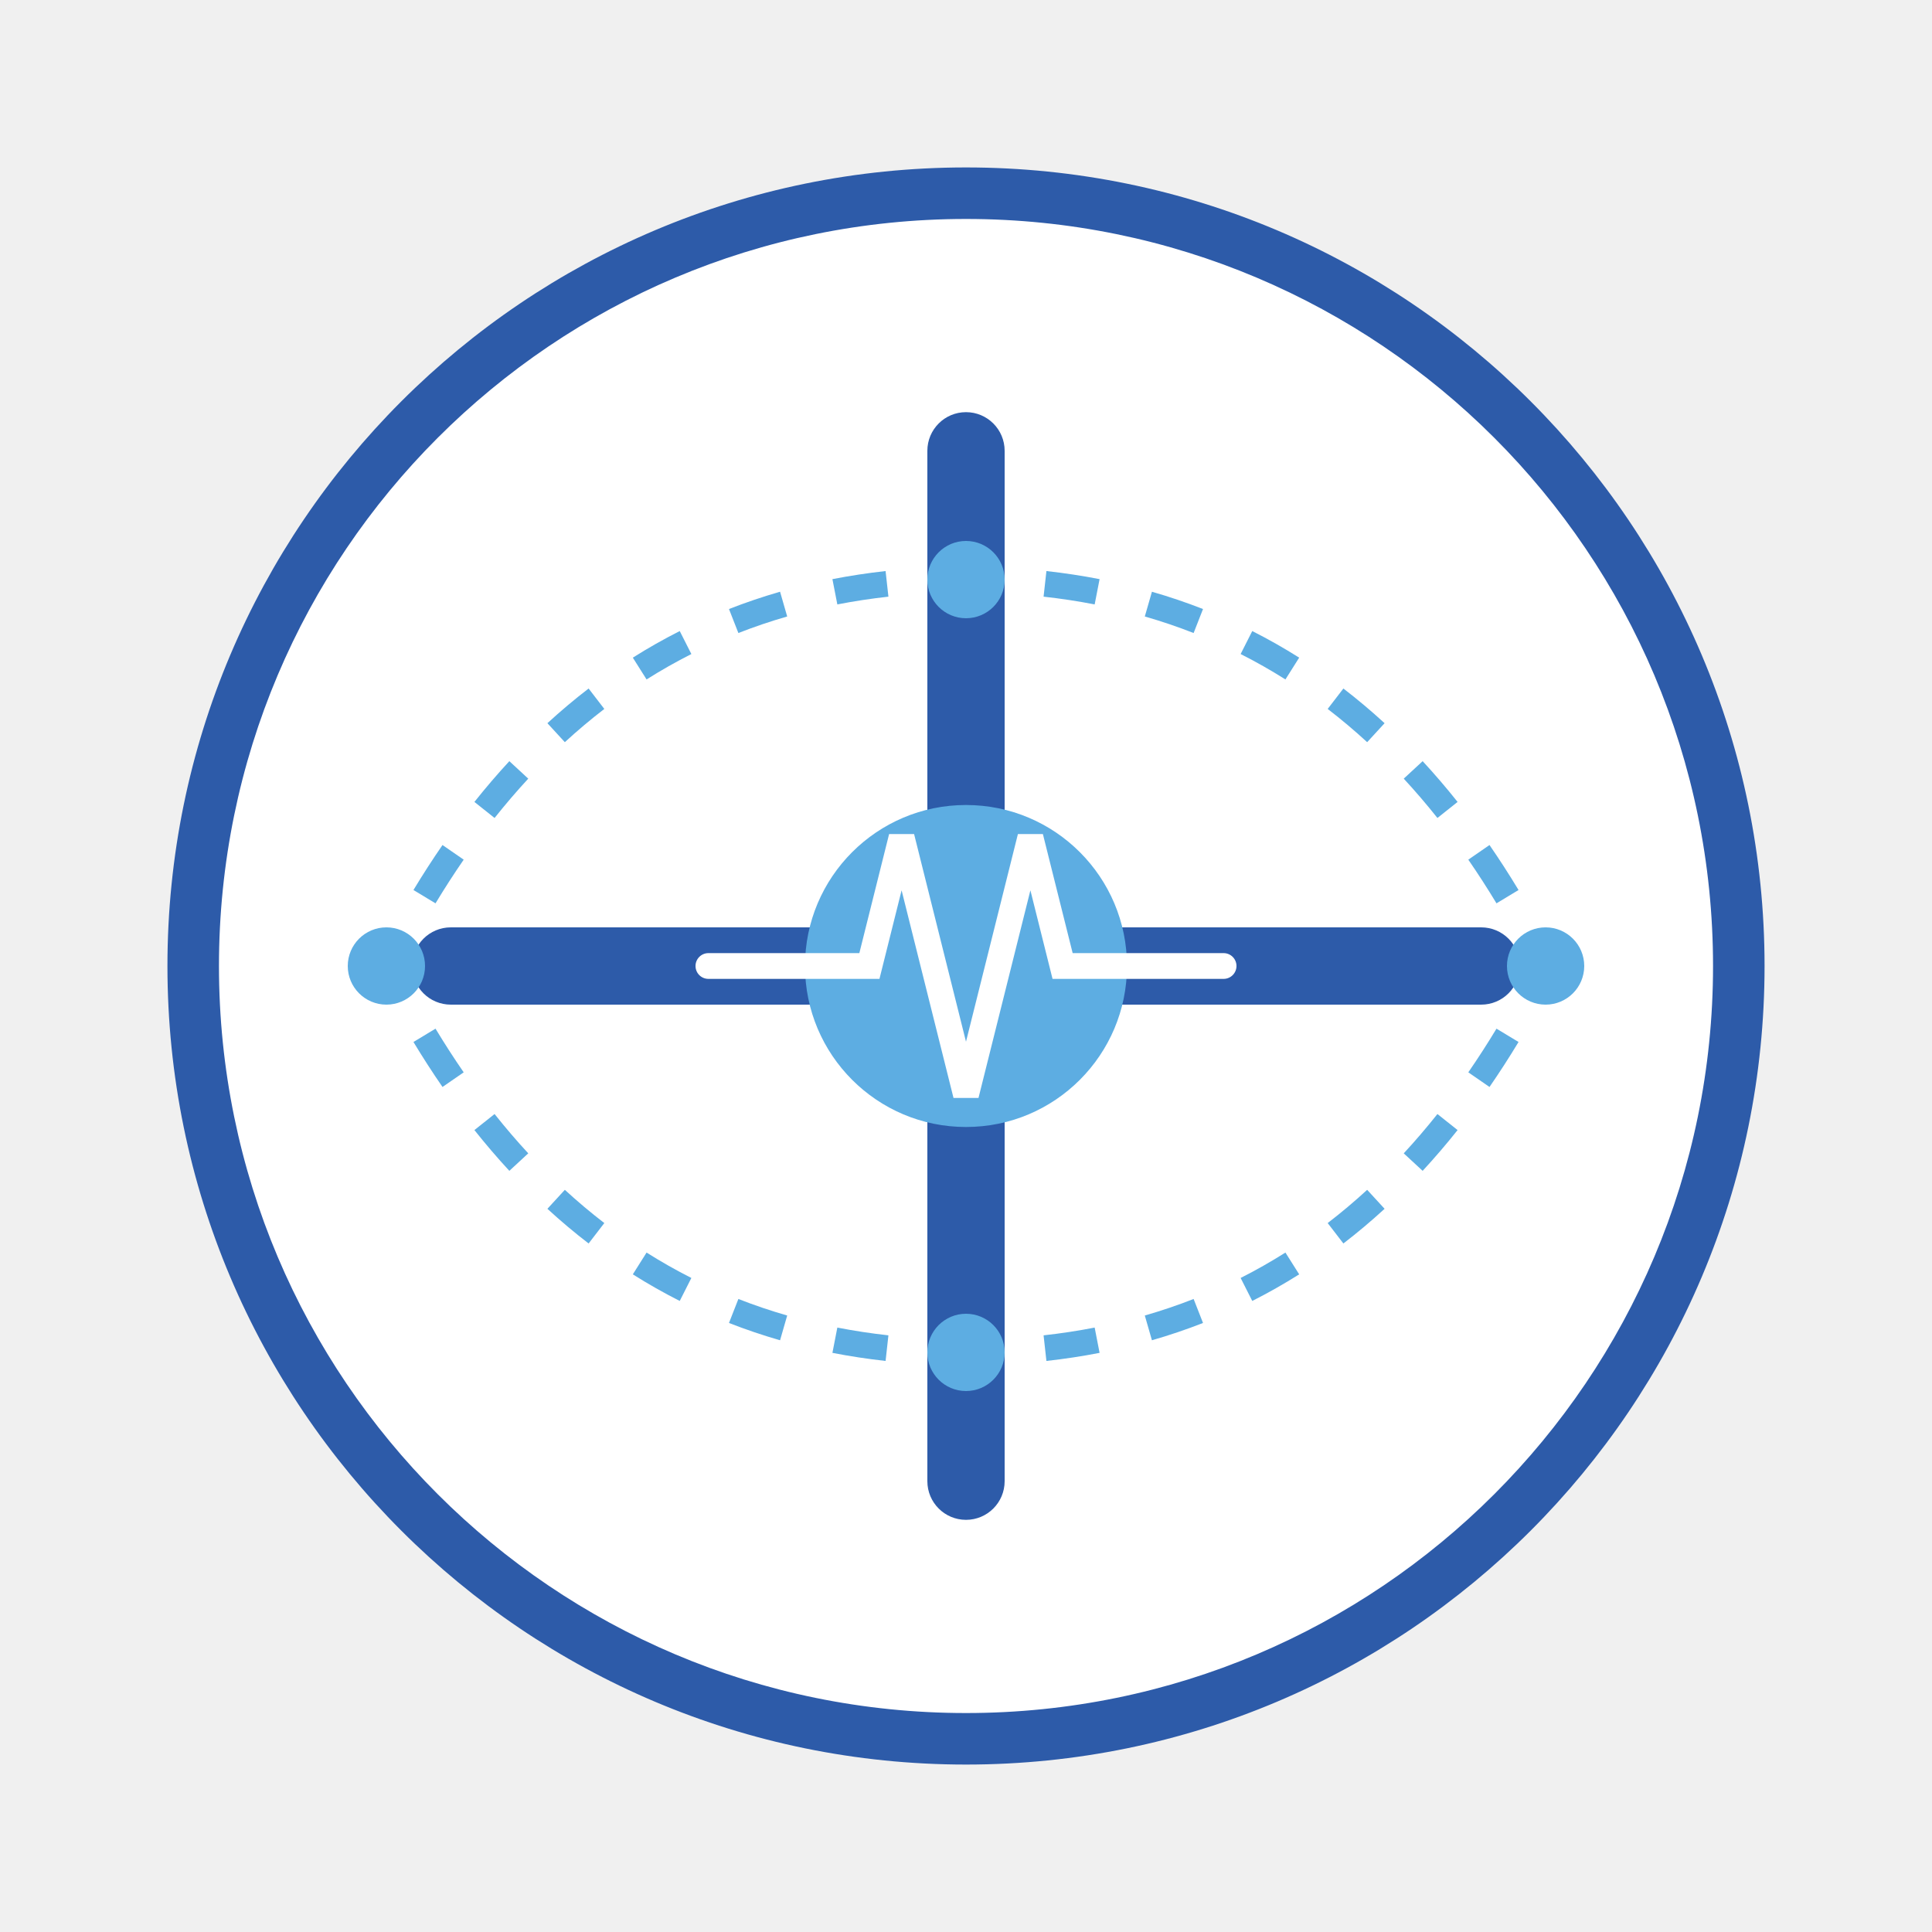
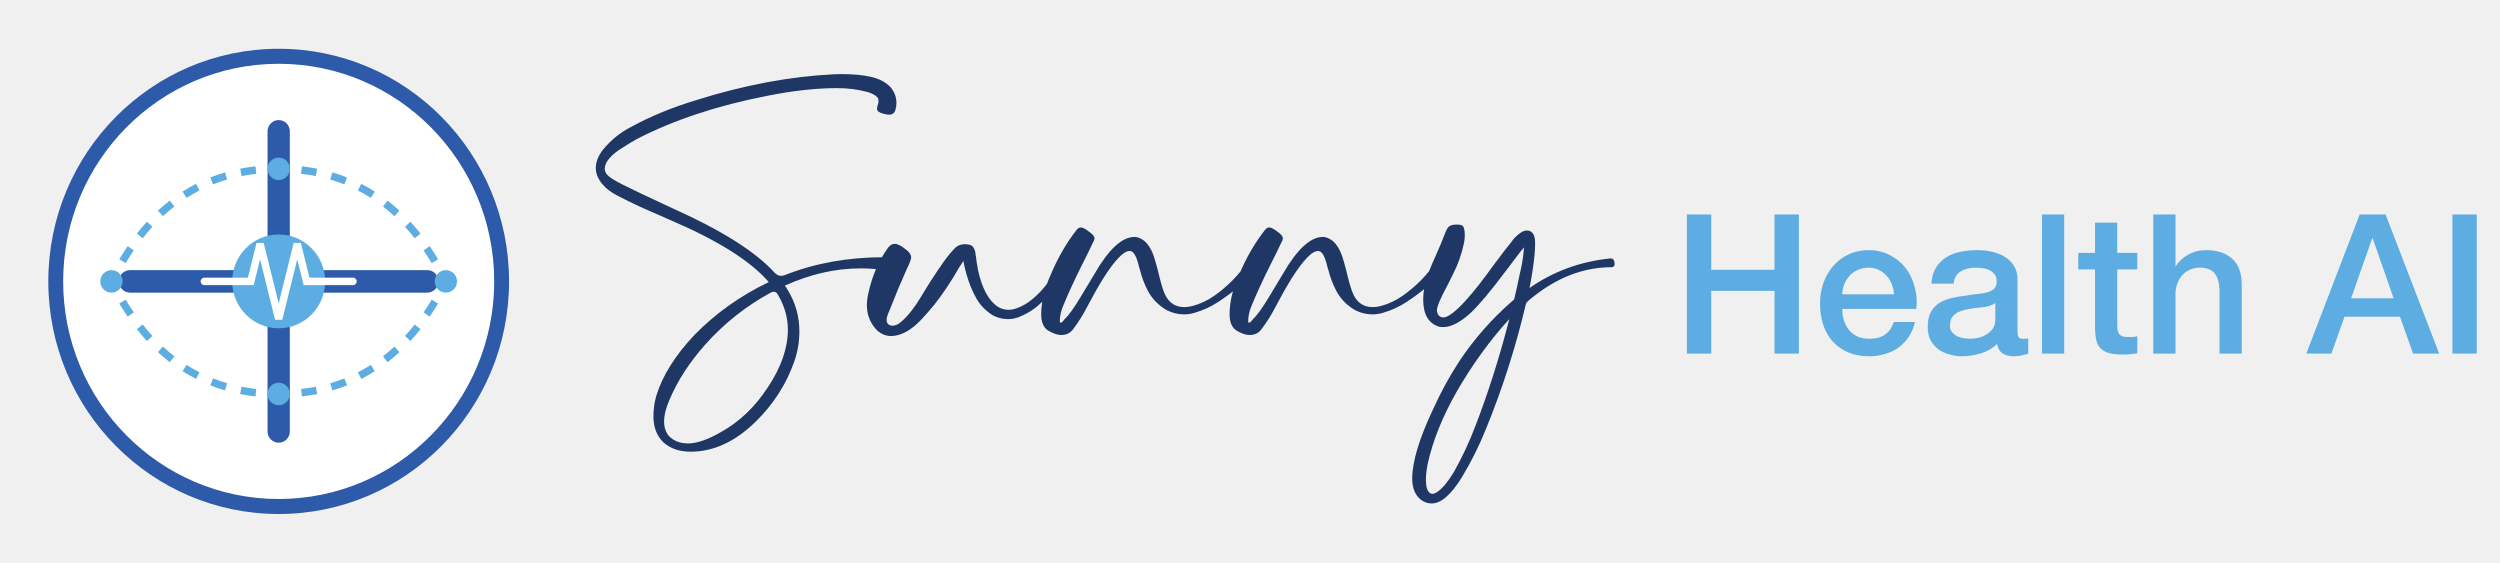
- <svg xmlns="http://www.w3.org/2000/svg" width="300" height="300" viewBox="0 0 300 300" fill="none">
-   <path d="M150 270C216.274 270 270 216.274 270 150C270 83.726 216.274 30 150 30C83.726 30 30 83.726 30 150C30 216.274 83.726 270 150 270Z" fill="white" />
-   <path fill-rule="evenodd" clip-rule="evenodd" d="M150 34C85.935 34 34 85.935 34 150C34 214.065 85.935 266 150 266C214.065 266 266 214.065 266 150C266 85.935 214.065 34 150 34ZM26 150C26 81.517 81.517 26 150 26C218.483 26 274 81.517 274 150C274 218.483 218.483 274 150 274C81.517 274 26 218.483 26 150Z" fill="#2D5BA9" />
-   <path d="M150 70V230V70ZM70 150H230H70Z" fill="black" />
-   <path fill-rule="evenodd" clip-rule="evenodd" d="M150 64C153.314 64 156 66.686 156 70V144H230C233.314 144 236 146.686 236 150C236 153.314 233.314 156 230 156H156V230C156 233.314 153.314 236 150 236C146.686 236 144 233.314 144 230V156H70C66.686 156 64 153.314 64 150C64 146.686 66.686 144 70 144H144V70C144 66.686 146.686 64 150 64Z" fill="#2D5BA9" />
-   <path fill-rule="evenodd" clip-rule="evenodd" d="M150 92C148.645 92 147.303 92.023 145.973 92.07L145.833 88.072C147.211 88.024 148.6 88 150 88C151.4 88 152.789 88.024 154.167 88.072L154.027 92.07C152.697 92.023 151.354 92 150 92ZM169.978 93.855C167.388 93.35 164.744 92.948 162.047 92.649L162.487 88.673C165.291 88.984 168.043 89.402 170.743 89.928L169.978 93.855ZM137.953 92.649C135.256 92.948 132.612 93.35 130.022 93.855L129.257 89.928C131.957 89.402 134.709 88.984 137.513 88.673L137.953 92.649ZM185.345 98.295C182.875 97.328 180.349 96.472 177.765 95.727L178.872 91.884C181.573 92.662 184.217 93.557 186.803 94.57L185.345 98.295ZM122.235 95.727C119.651 96.472 117.125 97.328 114.655 98.295L113.196 94.57C115.783 93.557 118.427 92.662 121.128 91.884L122.235 95.727ZM107.355 101.559C104.98 102.76 102.662 104.075 100.399 105.503L98.264 102.12C100.633 100.625 103.062 99.248 105.55 97.99L107.355 101.559ZM199.601 105.503C197.338 104.075 195.02 102.76 192.645 101.559L194.45 97.99C196.938 99.248 199.367 100.625 201.736 102.12L199.601 105.503ZM93.838 110.084C91.742 111.695 89.698 113.415 87.707 115.244L85.001 112.298C87.076 110.392 89.209 108.596 91.4 106.913L93.838 110.084ZM212.293 115.244C210.302 113.415 208.258 111.695 206.162 110.084L208.6 106.913C210.791 108.596 212.923 110.392 214.999 112.298L212.293 115.244ZM223.203 127.014C221.506 124.88 219.763 122.845 217.972 120.909L220.908 118.193C222.769 120.205 224.577 122.315 226.334 124.524L223.203 127.014ZM82.028 120.909C80.237 122.845 78.493 124.88 76.797 127.014L73.666 124.524C75.423 122.315 77.231 120.205 79.091 118.193L82.028 120.909ZM232.374 140.269C230.956 137.922 229.497 135.662 227.997 133.488L231.289 131.216C232.837 133.459 234.34 135.787 235.798 138.201L232.374 140.269ZM72.003 133.488C70.503 135.662 69.044 137.922 67.626 140.269L64.202 138.201C65.66 135.787 67.163 133.459 68.711 131.216L72.003 133.488ZM237.761 150C237.298 149.089 236.83 148.188 236.357 147.299L239.889 145.421C240.532 146.63 241.165 147.859 241.789 149.106L242.236 150L241.789 150.894C241.165 152.141 240.532 153.37 239.889 154.579L236.357 152.701C236.83 151.812 237.298 150.911 237.761 150ZM62.239 150C62.702 149.089 63.17 148.188 63.643 147.299L60.111 145.421C59.468 146.63 58.835 147.859 58.211 149.106L57.764 150L58.211 150.894C58.835 152.141 59.468 153.37 60.111 154.579L63.643 152.701C63.17 151.812 62.702 150.911 62.239 150ZM227.997 166.512C229.497 164.338 230.956 162.078 232.374 159.731L235.798 161.799C234.34 164.213 232.837 166.541 231.289 168.784L227.997 166.512ZM67.626 159.731C69.044 162.078 70.503 164.338 72.003 166.512L68.711 168.784C67.163 166.541 65.66 164.213 64.202 161.799L67.626 159.731ZM217.972 179.091C219.763 177.155 221.506 175.12 223.203 172.986L226.334 175.476C224.577 177.685 222.769 179.795 220.908 181.807L217.972 179.091ZM76.797 172.986C78.493 175.12 80.237 177.155 82.028 179.091L79.091 181.807C77.231 179.795 75.423 177.685 73.666 175.476L76.797 172.986ZM87.707 184.756C89.698 186.585 91.742 188.305 93.838 189.916L91.4 193.087C89.209 191.404 87.076 189.608 85.001 187.702L87.707 184.756ZM206.162 189.916C208.258 188.305 210.302 186.585 212.293 184.756L214.999 187.702C212.923 189.608 210.791 191.404 208.6 193.087L206.162 189.916ZM100.399 194.497C102.662 195.925 104.98 197.24 107.355 198.441L105.55 202.01C103.062 200.752 100.633 199.375 98.264 197.88L100.399 194.497ZM192.645 198.441C195.02 197.24 197.338 195.925 199.601 194.497L201.736 197.88C199.367 199.375 196.938 200.752 194.45 202.01L192.645 198.441ZM114.655 201.705C117.125 202.672 119.651 203.528 122.235 204.273L121.128 208.116C118.427 207.338 115.783 206.443 113.196 205.43L114.655 201.705ZM177.765 204.273C180.349 203.528 182.875 202.672 185.345 201.705L186.804 205.43C184.217 206.443 181.573 207.338 178.872 208.116L177.765 204.273ZM130.022 206.145C132.612 206.65 135.256 207.052 137.953 207.351L137.513 211.327C134.709 211.016 131.957 210.598 129.257 210.072L130.022 206.145ZM162.047 207.351C164.744 207.052 167.388 206.65 169.978 206.145L170.743 210.072C168.043 210.598 165.291 211.016 162.487 211.327L162.047 207.351ZM145.973 207.93C147.303 207.977 148.645 208 150 208C151.355 208 152.697 207.977 154.027 207.93L154.167 211.928C152.789 211.976 151.4 212 150 212C148.6 212 147.211 211.976 145.833 211.928L145.973 207.93Z" fill="#5DADE2" />
-   <path d="M150 96C153.314 96 156 93.314 156 90C156 86.686 153.314 84 150 84C146.686 84 144 86.686 144 90C144 93.314 146.686 96 150 96Z" fill="#5DADE2" />
-   <path d="M240 156C243.314 156 246 153.314 246 150C246 146.686 243.314 144 240 144C236.686 144 234 146.686 234 150C234 153.314 236.686 156 240 156Z" fill="#5DADE2" />
-   <path d="M150 216C153.314 216 156 213.314 156 210C156 206.686 153.314 204 150 204C146.686 204 144 206.686 144 210C144 213.314 146.686 216 150 216Z" fill="#5DADE2" />
-   <path d="M60 156C63.314 156 66 153.314 66 150C66 146.686 63.314 144 60 144C56.686 144 54 146.686 54 150C54 153.314 56.686 156 60 156Z" fill="#5DADE2" />
-   <path d="M150 175C163.807 175 175 163.807 175 150C175 136.193 163.807 125 150 125C136.193 125 125 136.193 125 150C125 163.807 136.193 175 150 175Z" fill="#5DADE2" />
-   <path fill-rule="evenodd" clip-rule="evenodd" d="M140 138.246L136.562 152H110C108.895 152 108 151.105 108 150C108 148.895 108.895 148 110 148H133.438L138.06 129.515H141.94L150 161.754L158.06 129.515H161.94L166.562 148H190C191.105 148 192 148.895 192 150C192 151.105 191.105 152 190 152H163.438L160 138.246L151.94 170.485H148.06L140 138.246Z" fill="white" />
+ <svg xmlns="http://www.w3.org/2000/svg" width="462" height="104" viewBox="0 0 462 104" fill="none">
+   <path d="M127.631 83.472C125.527 83.472 123.829 82.879 122.537 81.691C121.35 80.504 120.756 78.92 120.756 76.941C120.756 75.629 120.933 74.358 121.287 73.129C122.433 69.399 124.787 65.649 128.35 61.879C132.245 57.899 136.818 54.649 142.068 52.129C138.673 48.191 132.527 44.337 123.631 40.566C123.131 40.358 122.641 40.139 122.162 39.91C119.204 38.66 116.766 37.535 114.85 36.535C114.1 36.16 113.61 35.899 113.381 35.754C112.277 35.108 111.402 34.274 110.756 33.254C110.318 32.545 110.1 31.806 110.1 31.035C110.1 29.993 110.516 28.899 111.35 27.753C112.87 25.899 114.62 24.472 116.6 23.472C120.162 21.514 124.183 19.858 128.662 18.503C137.516 15.712 146.027 14.118 154.193 13.722L155.506 13.691C157.631 13.691 159.433 13.858 160.912 14.191C162.412 14.524 163.61 15.139 164.506 16.035C165.277 16.931 165.662 17.92 165.662 19.003C165.662 19.42 165.6 19.858 165.475 20.316C165.308 20.899 164.912 21.191 164.287 21.191C163.975 21.191 163.62 21.128 163.225 21.003C162.454 20.816 162.068 20.514 162.068 20.097C162.068 19.951 162.1 19.774 162.162 19.566C162.287 19.233 162.35 18.931 162.35 18.66C162.35 18.618 162.339 18.514 162.318 18.347C162.318 18.181 162.152 17.962 161.818 17.691C161.318 17.358 160.777 17.118 160.193 16.972C158.485 16.514 156.662 16.285 154.725 16.285C150.808 16.285 146.475 16.764 141.725 17.722C132.558 19.514 124.589 22.149 117.818 25.628C116.902 26.128 116.016 26.66 115.162 27.222C112.891 28.597 111.756 29.931 111.756 31.222C111.777 31.597 111.923 31.951 112.193 32.285C112.61 32.764 113.6 33.389 115.162 34.16C116.454 34.826 119.568 36.306 124.506 38.597C133.464 42.618 139.693 46.566 143.193 50.441C143.548 50.795 143.933 50.972 144.35 50.972C144.558 50.972 144.777 50.931 145.006 50.847C150.589 48.639 156.693 47.535 163.318 47.535H163.881C164.214 47.556 164.495 47.681 164.725 47.91C164.954 48.139 165.068 48.42 165.068 48.754C165.048 49.108 164.923 49.399 164.693 49.629C164.464 49.837 164.183 49.951 163.85 49.972L163.662 49.941C162.12 49.712 160.579 49.597 159.037 49.597C154.391 49.597 149.725 50.66 145.037 52.785C145.245 53.056 145.433 53.337 145.6 53.629C147.016 55.983 147.725 58.514 147.725 61.222C147.725 63.181 147.402 65.066 146.756 66.879C145.277 71.066 142.881 74.774 139.568 78.004C135.818 81.649 131.839 83.472 127.631 83.472ZM127.506 81.941C129.048 81.837 130.902 81.17 133.068 79.941C136.568 78.024 139.506 75.243 141.881 71.597C144.36 67.889 145.6 64.326 145.6 60.91C145.6 58.66 144.964 56.472 143.693 54.347C143.527 54.056 143.277 53.91 142.943 53.91C142.798 53.91 142.652 53.951 142.506 54.035C137.86 56.556 133.798 59.774 130.318 63.691C127.402 66.962 125.193 70.379 123.693 73.941C123.048 75.42 122.725 76.743 122.725 77.91C122.725 78.972 123.027 79.868 123.631 80.597C124.527 81.493 125.693 81.941 127.131 81.941H127.506ZM164.818 62.097H164.662C163.766 62.097 162.933 61.774 162.162 61.129C160.87 59.837 160.214 58.274 160.193 56.441C160.214 55.608 160.318 54.806 160.506 54.035C161.193 50.931 162.391 48.181 164.1 45.785C164.475 45.306 164.881 45.066 165.318 45.066C165.798 45.066 166.35 45.306 166.975 45.785C167.912 46.41 168.381 47.004 168.381 47.566C168.381 47.899 168.12 48.597 167.6 49.66C166.495 52.118 165.454 54.608 164.475 57.129C164.433 57.274 164.37 57.431 164.287 57.597C163.995 58.222 163.85 58.722 163.85 59.097C163.85 59.243 163.87 59.399 163.912 59.566C164.1 59.983 164.443 60.191 164.943 60.191C165.464 60.191 166.006 59.941 166.568 59.441C167.798 58.379 169.016 56.837 170.225 54.816C170.308 54.649 170.402 54.493 170.506 54.347C171.173 53.201 172.141 51.681 173.412 49.785L173.631 49.504C174.423 48.254 175.318 47.087 176.318 46.004C176.839 45.42 177.506 45.129 178.318 45.129C179.131 45.129 179.652 45.326 179.881 45.722C180.131 46.118 180.266 46.556 180.287 47.035L180.35 47.379C180.412 48.024 180.548 48.899 180.756 50.004C181.485 53.295 182.683 55.514 184.35 56.66C184.995 57.056 185.673 57.254 186.381 57.254C186.818 57.254 187.256 57.181 187.693 57.035C188.881 56.639 189.985 55.993 191.006 55.097C193.089 53.306 194.62 51.129 195.6 48.566C195.745 48.17 196.027 47.972 196.443 47.972C196.652 47.972 196.881 48.024 197.131 48.129C197.735 48.358 198.037 48.67 198.037 49.066C198.037 49.316 197.954 49.545 197.787 49.754C195.745 52.524 193.829 54.701 192.037 56.285C190.954 57.285 189.673 58.066 188.193 58.629C187.589 58.858 186.943 58.972 186.256 58.972C185.256 58.972 184.318 58.733 183.443 58.254C182.027 57.358 180.964 56.212 180.256 54.816C179.298 53.024 178.579 50.951 178.1 48.597C178.1 48.514 178.089 48.441 178.068 48.379C178.048 48.316 178.037 48.264 178.037 48.222C177.766 48.618 177.495 49.035 177.225 49.472C175.766 52.035 174.204 54.368 172.537 56.472L172.287 56.754C171.6 57.587 170.881 58.399 170.131 59.191C168.339 61.045 166.568 62.014 164.818 62.097ZM196.1 61.91C195.412 61.91 194.6 61.629 193.662 61.066C192.829 60.504 192.412 59.514 192.412 58.097C192.412 55.785 193.006 53.326 194.193 50.722C195.464 47.681 197.048 44.941 198.943 42.504C199.193 42.191 199.454 42.035 199.725 42.035C200.079 42.035 200.548 42.264 201.131 42.722C201.881 43.222 202.256 43.66 202.256 44.035C202.256 44.181 202.225 44.326 202.162 44.472L202.131 44.504C201.443 45.983 200.725 47.451 199.975 48.91C198.558 51.743 197.402 54.254 196.506 56.441C196.089 57.379 195.87 58.347 195.85 59.347C195.85 59.535 195.912 59.629 196.037 59.629C196.183 59.629 196.37 59.472 196.6 59.16L196.662 59.066C197.433 58.358 198.433 56.983 199.662 54.941L202.256 50.629C204.881 46.066 207.35 43.785 209.662 43.785H209.85C211.579 44.076 212.798 45.576 213.506 48.285C213.777 49.181 214.006 50.045 214.193 50.879C214.631 52.67 215.006 53.868 215.318 54.472C216.048 55.993 217.235 56.754 218.881 56.754C219.381 56.754 219.891 56.681 220.412 56.535C221.808 56.16 223.12 55.545 224.35 54.691C226.829 52.962 228.912 50.847 230.6 48.347C230.745 48.139 230.891 48.035 231.037 48.035C231.183 48.035 231.402 48.139 231.693 48.347L231.85 48.441C232.35 48.754 232.6 49.035 232.6 49.285C232.6 49.451 232.516 49.618 232.35 49.785C230.162 52.076 227.745 54.087 225.1 55.816C223.766 56.691 222.308 57.358 220.725 57.816C220.1 58.004 219.454 58.097 218.787 58.097C217.766 58.097 216.745 57.858 215.725 57.379C214.1 56.462 212.881 55.212 212.068 53.629C211.464 52.441 210.995 51.191 210.662 49.879L210.475 49.254C210.037 47.337 209.475 46.379 208.787 46.379C208.329 46.379 207.829 46.618 207.287 47.097C205.745 48.431 203.829 51.243 201.537 55.535C201.308 55.931 201.089 56.337 200.881 56.754C200.152 58.17 199.308 59.514 198.35 60.785C197.829 61.535 197.079 61.91 196.1 61.91ZM230.912 61.91C230.225 61.91 229.412 61.629 228.475 61.066C227.641 60.504 227.225 59.514 227.225 58.097C227.225 55.785 227.818 53.326 229.006 50.722C230.277 47.681 231.86 44.941 233.756 42.504C234.006 42.191 234.266 42.035 234.537 42.035C234.891 42.035 235.36 42.264 235.943 42.722C236.693 43.222 237.068 43.66 237.068 44.035C237.068 44.181 237.037 44.326 236.975 44.472L236.943 44.504C236.256 45.983 235.537 47.451 234.787 48.91C233.37 51.743 232.214 54.254 231.318 56.441C230.902 57.379 230.683 58.347 230.662 59.347C230.662 59.535 230.725 59.629 230.85 59.629C230.995 59.629 231.183 59.472 231.412 59.16L231.475 59.066C232.245 58.358 233.245 56.983 234.475 54.941L237.068 50.629C239.693 46.066 242.162 43.785 244.475 43.785H244.662C246.391 44.076 247.61 45.576 248.318 48.285C248.589 49.181 248.818 50.045 249.006 50.879C249.443 52.67 249.818 53.868 250.131 54.472C250.86 55.993 252.048 56.754 253.693 56.754C254.193 56.754 254.704 56.681 255.225 56.535C256.62 56.16 257.933 55.545 259.162 54.691C261.641 52.962 263.725 50.847 265.412 48.347C265.558 48.139 265.704 48.035 265.85 48.035C265.995 48.035 266.214 48.139 266.506 48.347L266.662 48.441C267.162 48.754 267.412 49.035 267.412 49.285C267.412 49.451 267.329 49.618 267.162 49.785C264.975 52.076 262.558 54.087 259.912 55.816C258.579 56.691 257.12 57.358 255.537 57.816C254.912 58.004 254.266 58.097 253.6 58.097C252.579 58.097 251.558 57.858 250.537 57.379C248.912 56.462 247.693 55.212 246.881 53.629C246.277 52.441 245.808 51.191 245.475 49.879L245.287 49.254C244.85 47.337 244.287 46.379 243.6 46.379C243.141 46.379 242.641 46.618 242.1 47.097C240.558 48.431 238.641 51.243 236.35 55.535C236.12 55.931 235.902 56.337 235.693 56.754C234.964 58.17 234.12 59.514 233.162 60.785C232.641 61.535 231.891 61.91 230.912 61.91ZM264.6 93.035C263.683 93.035 262.881 92.691 262.193 92.004C261.381 91.149 260.975 89.951 260.975 88.41C260.995 85.285 262.277 81.035 264.818 75.66C266.277 72.451 267.87 69.524 269.6 66.879C272.37 62.691 275.662 58.941 279.475 55.629C279.6 55.545 279.714 55.451 279.818 55.347C280.193 53.743 280.548 52.129 280.881 50.504L280.975 50.129C281.308 48.67 281.527 47.222 281.631 45.785V45.722L281.162 46.285C280.329 47.326 279.506 48.41 278.693 49.535C278.548 49.743 278.391 49.941 278.225 50.129C275.62 53.629 273.485 56.181 271.818 57.785C269.881 59.556 268.183 60.441 266.725 60.441L266.068 60.41C264.027 59.847 263.006 58.16 263.006 55.347C263.006 53.91 263.287 52.379 263.85 50.754C264.35 49.441 264.891 48.16 265.475 46.91C265.995 45.743 266.485 44.566 266.943 43.379C267.152 42.754 267.391 42.285 267.662 41.972C267.933 41.66 268.412 41.504 269.1 41.504H269.443C269.673 41.504 269.902 41.545 270.131 41.629C270.506 41.774 270.693 42.399 270.693 43.504C270.693 43.983 270.641 44.462 270.537 44.941C270.12 46.962 269.433 48.899 268.475 50.754L267.443 52.816C266.193 55.108 265.558 56.629 265.537 57.379C265.558 57.733 265.673 58.035 265.881 58.285C266.089 58.535 266.381 58.66 266.756 58.66C268.006 58.597 270.204 56.566 273.35 52.566C274.204 51.462 275.027 50.358 275.818 49.254C277.652 46.795 278.787 45.316 279.225 44.816C279.766 44.004 280.464 43.337 281.318 42.816C281.61 42.67 281.891 42.597 282.162 42.597C282.787 42.597 283.235 42.92 283.506 43.566C283.631 43.962 283.693 44.358 283.693 44.754C283.693 45.608 283.652 46.441 283.568 47.254C283.402 48.962 283.1 50.951 282.662 53.222C287.079 50.139 292.068 48.316 297.631 47.754H297.693C297.86 47.754 297.995 47.806 298.1 47.91C298.204 48.014 298.277 48.149 298.318 48.316C298.36 48.483 298.381 48.629 298.381 48.754C298.381 49.149 298.204 49.358 297.85 49.379C293.162 49.379 288.693 50.92 284.443 54.004C282.86 55.17 282.048 55.868 282.006 56.097C280.131 64.076 277.662 71.806 274.6 79.285C273.37 82.347 271.891 85.316 270.162 88.191C268.162 91.42 266.308 93.035 264.6 93.035ZM264.693 91.254C265.006 91.254 265.37 91.097 265.787 90.785C266.683 90.118 267.641 88.941 268.662 87.254C270.225 84.483 271.579 81.576 272.725 78.535C274.933 72.806 276.912 66.618 278.662 59.972C278.766 59.639 278.85 59.306 278.912 58.972C275.35 62.868 272.11 67.337 269.193 72.379C266.568 77.004 264.787 81.431 263.85 85.66C263.62 86.847 263.506 87.826 263.506 88.597C263.506 89.972 263.777 90.826 264.318 91.16C264.443 91.222 264.568 91.254 264.693 91.254Z" fill="#1E3765" />
+   <path d="M311.733 39.637H316.233V49.861H327.933V39.637H332.433V65.341H327.933V53.749H316.233V65.341H311.733V39.637ZM350.026 54.397C349.978 53.749 349.834 53.125 349.594 52.525C349.378 51.925 349.066 51.409 348.658 50.977C348.274 50.521 347.794 50.161 347.218 49.897C346.666 49.609 346.042 49.465 345.346 49.465C344.626 49.465 343.966 49.597 343.366 49.861C342.79 50.101 342.286 50.449 341.854 50.905C341.446 51.337 341.11 51.853 340.846 52.453C340.606 53.053 340.474 53.701 340.45 54.397H350.026ZM340.45 57.097C340.45 57.817 340.546 58.513 340.738 59.185C340.954 59.857 341.266 60.445 341.674 60.949C342.082 61.453 342.598 61.861 343.222 62.173C343.846 62.461 344.59 62.605 345.454 62.605C346.654 62.605 347.614 62.353 348.334 61.849C349.078 61.321 349.63 60.541 349.99 59.509H353.878C353.662 60.517 353.29 61.417 352.762 62.209C352.234 63.001 351.598 63.673 350.854 64.225C350.11 64.753 349.27 65.149 348.334 65.413C347.422 65.701 346.462 65.845 345.454 65.845C343.99 65.845 342.694 65.605 341.566 65.125C340.438 64.645 339.478 63.973 338.686 63.109C337.918 62.245 337.33 61.213 336.922 60.013C336.538 58.813 336.346 57.493 336.346 56.053C336.346 54.733 336.55 53.485 336.958 52.309C337.39 51.109 337.99 50.065 338.758 49.177C339.55 48.265 340.498 47.545 341.602 47.017C342.706 46.489 343.954 46.225 345.346 46.225C346.81 46.225 348.118 46.537 349.27 47.161C350.446 47.761 351.418 48.565 352.186 49.573C352.954 50.581 353.506 51.745 353.842 53.065C354.202 54.361 354.298 55.705 354.13 57.097H340.45ZM372.838 61.201C372.838 61.705 372.898 62.065 373.018 62.281C373.162 62.497 373.426 62.605 373.81 62.605C373.93 62.605 374.074 62.605 374.242 62.605C374.41 62.605 374.602 62.581 374.818 62.533V65.377C374.674 65.425 374.482 65.473 374.242 65.521C374.026 65.593 373.798 65.653 373.558 65.701C373.318 65.749 373.078 65.785 372.838 65.809C372.598 65.833 372.394 65.845 372.226 65.845C371.386 65.845 370.69 65.677 370.138 65.341C369.586 65.005 369.226 64.417 369.058 63.577C368.242 64.369 367.234 64.945 366.034 65.305C364.858 65.665 363.718 65.845 362.614 65.845C361.774 65.845 360.97 65.725 360.202 65.485C359.434 65.269 358.75 64.945 358.15 64.513C357.574 64.057 357.106 63.493 356.746 62.821C356.41 62.125 356.242 61.321 356.242 60.409C356.242 59.257 356.446 58.321 356.854 57.601C357.286 56.881 357.838 56.317 358.51 55.909C359.206 55.501 359.974 55.213 360.814 55.045C361.678 54.853 362.542 54.709 363.406 54.613C364.15 54.469 364.858 54.373 365.53 54.325C366.202 54.253 366.79 54.145 367.294 54.001C367.822 53.857 368.23 53.641 368.518 53.353C368.83 53.041 368.986 52.585 368.986 51.985C368.986 51.457 368.854 51.025 368.59 50.689C368.35 50.353 368.038 50.101 367.654 49.933C367.294 49.741 366.886 49.621 366.43 49.573C365.974 49.501 365.542 49.465 365.134 49.465C363.982 49.465 363.034 49.705 362.29 50.185C361.546 50.665 361.126 51.409 361.03 52.417H356.926C356.998 51.217 357.286 50.221 357.79 49.429C358.294 48.637 358.93 48.001 359.698 47.521C360.49 47.041 361.378 46.705 362.362 46.513C363.346 46.321 364.354 46.225 365.386 46.225C366.298 46.225 367.198 46.321 368.086 46.513C368.974 46.705 369.766 47.017 370.462 47.449C371.182 47.881 371.758 48.445 372.19 49.141C372.622 49.813 372.838 50.641 372.838 51.625V61.201ZM368.734 56.017C368.11 56.425 367.342 56.677 366.43 56.773C365.518 56.845 364.606 56.965 363.694 57.133C363.262 57.205 362.842 57.313 362.434 57.457C362.026 57.577 361.666 57.757 361.354 57.997C361.042 58.213 360.79 58.513 360.598 58.897C360.43 59.257 360.346 59.701 360.346 60.229C360.346 60.685 360.478 61.069 360.742 61.381C361.006 61.693 361.318 61.945 361.678 62.137C362.062 62.305 362.47 62.425 362.902 62.497C363.358 62.569 363.766 62.605 364.126 62.605C364.582 62.605 365.074 62.545 365.602 62.425C366.13 62.305 366.622 62.101 367.078 61.813C367.558 61.525 367.954 61.165 368.266 60.733C368.578 60.277 368.734 59.725 368.734 59.077V56.017ZM377.362 39.637H381.466V65.341H377.362V39.637ZM384.065 46.729H387.161V41.149H391.265V46.729H394.973V49.789H391.265V59.725C391.265 60.157 391.277 60.529 391.301 60.841C391.349 61.153 391.433 61.417 391.553 61.633C391.697 61.849 391.901 62.017 392.165 62.137C392.429 62.233 392.789 62.281 393.245 62.281C393.533 62.281 393.821 62.281 394.109 62.281C394.397 62.257 394.685 62.209 394.973 62.137V65.305C394.517 65.353 394.073 65.401 393.641 65.449C393.209 65.497 392.765 65.521 392.309 65.521C391.229 65.521 390.353 65.425 389.681 65.233C389.033 65.017 388.517 64.717 388.133 64.333C387.773 63.925 387.521 63.421 387.377 62.821C387.257 62.221 387.185 61.537 387.161 60.769V49.789H384.065V46.729ZM397.926 39.637H402.03V49.177H402.102C402.606 48.337 403.35 47.641 404.334 47.089C405.342 46.513 406.458 46.225 407.682 46.225C409.722 46.225 411.33 46.753 412.506 47.809C413.682 48.865 414.27 50.449 414.27 52.561V65.341H410.166V53.641C410.118 52.177 409.806 51.121 409.23 50.473C408.654 49.801 407.754 49.465 406.53 49.465C405.834 49.465 405.21 49.597 404.658 49.861C404.106 50.101 403.638 50.449 403.254 50.905C402.87 51.337 402.57 51.853 402.354 52.453C402.138 53.053 402.03 53.689 402.03 54.361V65.341H397.926V39.637ZM436.069 39.637H440.857L450.757 65.341H445.933L443.521 58.537H433.261L430.849 65.341H426.205L436.069 39.637ZM434.485 55.117H442.333L438.481 44.065H438.373L434.485 55.117ZM453.205 39.637H457.705V65.341H453.205V39.637Z" fill="#5DADE2" />
+   <path d="M51.5 93.6C74.254 93.6 92.7 74.975 92.7 52C92.7 29.025 74.254 10.4 51.5 10.4C28.746 10.4 10.3 29.025 10.3 52C10.3 74.975 28.746 93.6 51.5 93.6Z" fill="white" />
+   <path fill-rule="evenodd" clip-rule="evenodd" d="M51.5 11.787C29.504 11.787 11.673 29.791 11.673 52C11.673 74.209 29.504 92.213 51.5 92.213C73.496 92.213 91.327 74.209 91.327 52C91.327 29.791 73.496 11.787 51.5 11.787ZM8.927 52C8.927 28.259 27.988 9.013 51.5 9.013C75.013 9.013 94.073 28.259 94.073 52C94.073 75.741 75.013 94.987 51.5 94.987C27.988 94.987 8.927 75.741 8.927 52Z" fill="#2D5BA9" />
+   <path d="M51.5 24.267V79.733ZM24.033 52H78.966Z" fill="black" />
+   <path fill-rule="evenodd" clip-rule="evenodd" d="M51.5 22.187C52.638 22.187 53.56 23.118 53.56 24.267V49.92H78.967C80.105 49.92 81.027 50.851 81.027 52C81.027 53.149 80.105 54.08 78.967 54.08H53.56V79.733C53.56 80.882 52.638 81.813 51.5 81.813C50.363 81.813 49.44 80.882 49.44 79.733V54.08H24.034C22.896 54.08 21.974 53.149 21.974 52C21.974 50.851 22.896 49.92 24.034 49.92H49.44V24.267C49.44 23.118 50.363 22.187 51.5 22.187Z" fill="#2D5BA9" />
+   <path fill-rule="evenodd" clip-rule="evenodd" d="M51.5 31.893C51.035 31.893 50.574 31.901 50.117 31.918L50.069 30.532C50.542 30.515 51.019 30.507 51.5 30.507C51.981 30.507 52.457 30.515 52.93 30.532L52.882 31.918C52.426 31.901 51.965 31.893 51.5 31.893ZM58.359 32.536C57.47 32.361 56.562 32.222 55.636 32.118L55.787 30.74C56.75 30.848 57.694 30.993 58.622 31.175L58.359 32.536ZM47.364 32.118C46.438 32.222 45.53 32.361 44.641 32.536L44.378 31.175C45.305 30.993 46.25 30.848 47.212 30.74L47.364 32.118ZM63.635 34.075C62.787 33.74 61.919 33.444 61.032 33.185L61.413 31.853C62.34 32.123 63.248 32.433 64.136 32.784L63.635 34.075ZM41.967 33.185C41.08 33.444 40.212 33.74 39.364 34.075L38.864 32.784C39.752 32.433 40.66 32.123 41.587 31.853L41.967 33.185ZM36.858 35.207C36.043 35.624 35.247 36.079 34.47 36.574L33.737 35.402C34.55 34.883 35.384 34.406 36.239 33.97L36.858 35.207ZM68.529 36.574C67.753 36.079 66.957 35.624 66.141 35.207L66.761 33.97C67.615 34.406 68.449 34.883 69.262 35.402L68.529 36.574ZM32.217 38.163C31.498 38.721 30.796 39.317 30.113 39.951L29.183 38.93C29.896 38.269 30.628 37.647 31.38 37.063L32.217 38.163ZM72.887 39.951C72.203 39.317 71.502 38.721 70.782 38.163L71.619 37.063C72.371 37.647 73.103 38.269 73.816 38.93L72.887 39.951ZM76.633 44.032C76.05 43.292 75.452 42.586 74.837 41.915L75.845 40.974C76.484 41.671 77.105 42.403 77.708 43.169L76.633 44.032ZM28.163 41.915C27.548 42.586 26.949 43.292 26.367 44.032L25.292 43.169C25.895 42.403 26.516 41.671 27.154 40.974L28.163 41.915ZM79.781 48.627C79.295 47.813 78.794 47.029 78.279 46.276L79.409 45.488C79.941 46.266 80.456 47.073 80.957 47.91L79.781 48.627ZM24.721 46.276C24.206 47.029 23.705 47.813 23.218 48.627L22.043 47.91C22.543 47.073 23.059 46.266 23.59 45.488L24.721 46.276ZM81.631 52C81.472 51.684 81.311 51.372 81.149 51.064L82.362 50.413C82.582 50.832 82.8 51.258 83.014 51.69L83.168 52L83.014 52.31C82.8 52.742 82.582 53.168 82.362 53.587L81.149 52.936C81.311 52.628 81.472 52.316 81.631 52ZM21.369 52C21.527 51.684 21.688 51.372 21.851 51.064L20.638 50.413C20.417 50.832 20.2 51.258 19.986 51.69L19.832 52L19.986 52.31C20.2 52.742 20.417 53.168 20.638 53.587L21.851 52.936C21.688 52.628 21.527 52.316 21.369 52ZM78.279 57.724C78.794 56.971 79.295 56.187 79.781 55.373L80.957 56.09C80.456 56.927 79.941 57.734 79.409 58.512L78.279 57.724ZM23.218 55.373C23.705 56.187 24.206 56.971 24.721 57.724L23.59 58.512C23.059 57.734 22.543 56.927 22.043 56.09L23.218 55.373ZM74.837 62.085C75.452 61.414 76.05 60.708 76.633 59.968L77.708 60.831C77.105 61.597 76.484 62.329 75.845 63.026L74.837 62.085ZM26.367 59.968C26.949 60.708 27.548 61.414 28.163 62.085L27.154 63.026C26.516 62.329 25.895 61.597 25.292 60.831L26.367 59.968ZM30.113 64.049C30.796 64.683 31.498 65.279 32.217 65.838L31.38 66.937C30.628 66.353 29.896 65.731 29.183 65.07L30.113 64.049ZM70.782 65.838C71.502 65.279 72.203 64.683 72.887 64.049L73.816 65.07C73.103 65.731 72.371 66.353 71.619 66.937L70.782 65.838ZM34.47 67.426C35.247 67.921 36.043 68.376 36.858 68.793L36.239 70.03C35.384 69.594 34.55 69.117 33.737 68.598L34.47 67.426ZM66.141 68.793C66.957 68.376 67.753 67.921 68.529 67.426L69.262 68.598C68.449 69.117 67.615 69.594 66.761 70.03L66.141 68.793ZM39.364 69.924C40.212 70.26 41.08 70.556 41.967 70.814L41.587 72.147C40.66 71.877 39.752 71.567 38.864 71.216L39.364 69.924ZM61.032 70.814C61.919 70.556 62.787 70.26 63.635 69.924L64.136 71.216C63.248 71.567 62.34 71.877 61.413 72.147L61.032 70.814ZM44.641 71.464C45.53 71.639 46.438 71.778 47.364 71.882L47.212 73.26C46.25 73.152 45.305 73.007 44.378 72.825L44.641 71.464ZM55.636 71.882C56.562 71.778 57.47 71.639 58.359 71.464L58.622 72.825C57.694 73.007 56.75 73.152 55.787 73.26L55.636 71.882ZM50.117 72.082C50.574 72.099 51.035 72.107 51.5 72.107C51.965 72.107 52.426 72.099 52.882 72.082L52.93 73.468C52.457 73.485 51.981 73.493 51.5 73.493C51.019 73.493 50.542 73.485 50.069 73.468L50.117 72.082Z" fill="#5DADE2" />
+   <path d="M51.5 33.28C52.638 33.28 53.56 32.349 53.56 31.2C53.56 30.051 52.638 29.12 51.5 29.12C50.363 29.12 49.44 30.051 49.44 31.2C49.44 32.349 50.363 33.28 51.5 33.28Z" fill="#5DADE2" />
+   <path d="M82.4 54.08C83.538 54.08 84.46 53.149 84.46 52C84.46 50.851 83.538 49.92 82.4 49.92C81.262 49.92 80.34 50.851 80.34 52C80.34 53.149 81.262 54.08 82.4 54.08Z" fill="#5DADE2" />
+   <path d="M51.5 74.88C52.638 74.88 53.56 73.949 53.56 72.8C53.56 71.651 52.638 70.72 51.5 70.72C50.363 70.72 49.44 71.651 49.44 72.8C49.44 73.949 50.363 74.88 51.5 74.88Z" fill="#5DADE2" />
+   <path d="M20.6 54.08C21.738 54.08 22.66 53.149 22.66 52C22.66 50.851 21.738 49.92 20.6 49.92C19.462 49.92 18.54 50.851 18.54 52C18.54 53.149 19.462 54.08 20.6 54.08Z" fill="#5DADE2" />
+   <path d="M51.5 60.667C56.241 60.667 60.084 56.786 60.084 52C60.084 47.214 56.241 43.333 51.5 43.333C46.76 43.333 42.917 47.214 42.917 52C42.917 56.786 46.76 60.667 51.5 60.667Z" fill="#5DADE2" />
+   <path fill-rule="evenodd" clip-rule="evenodd" d="M48.067 47.925L46.886 52.693H37.767C37.388 52.693 37.08 52.383 37.08 52C37.08 51.617 37.388 51.307 37.767 51.307H45.814L47.401 44.898H48.733L51.5 56.075L54.267 44.898H55.6L57.186 51.307H65.233C65.613 51.307 65.92 51.617 65.92 52C65.92 52.383 65.613 52.693 65.233 52.693H56.114L54.933 47.925L52.166 59.102H50.834L48.067 47.925Z" fill="white" />
</svg>
